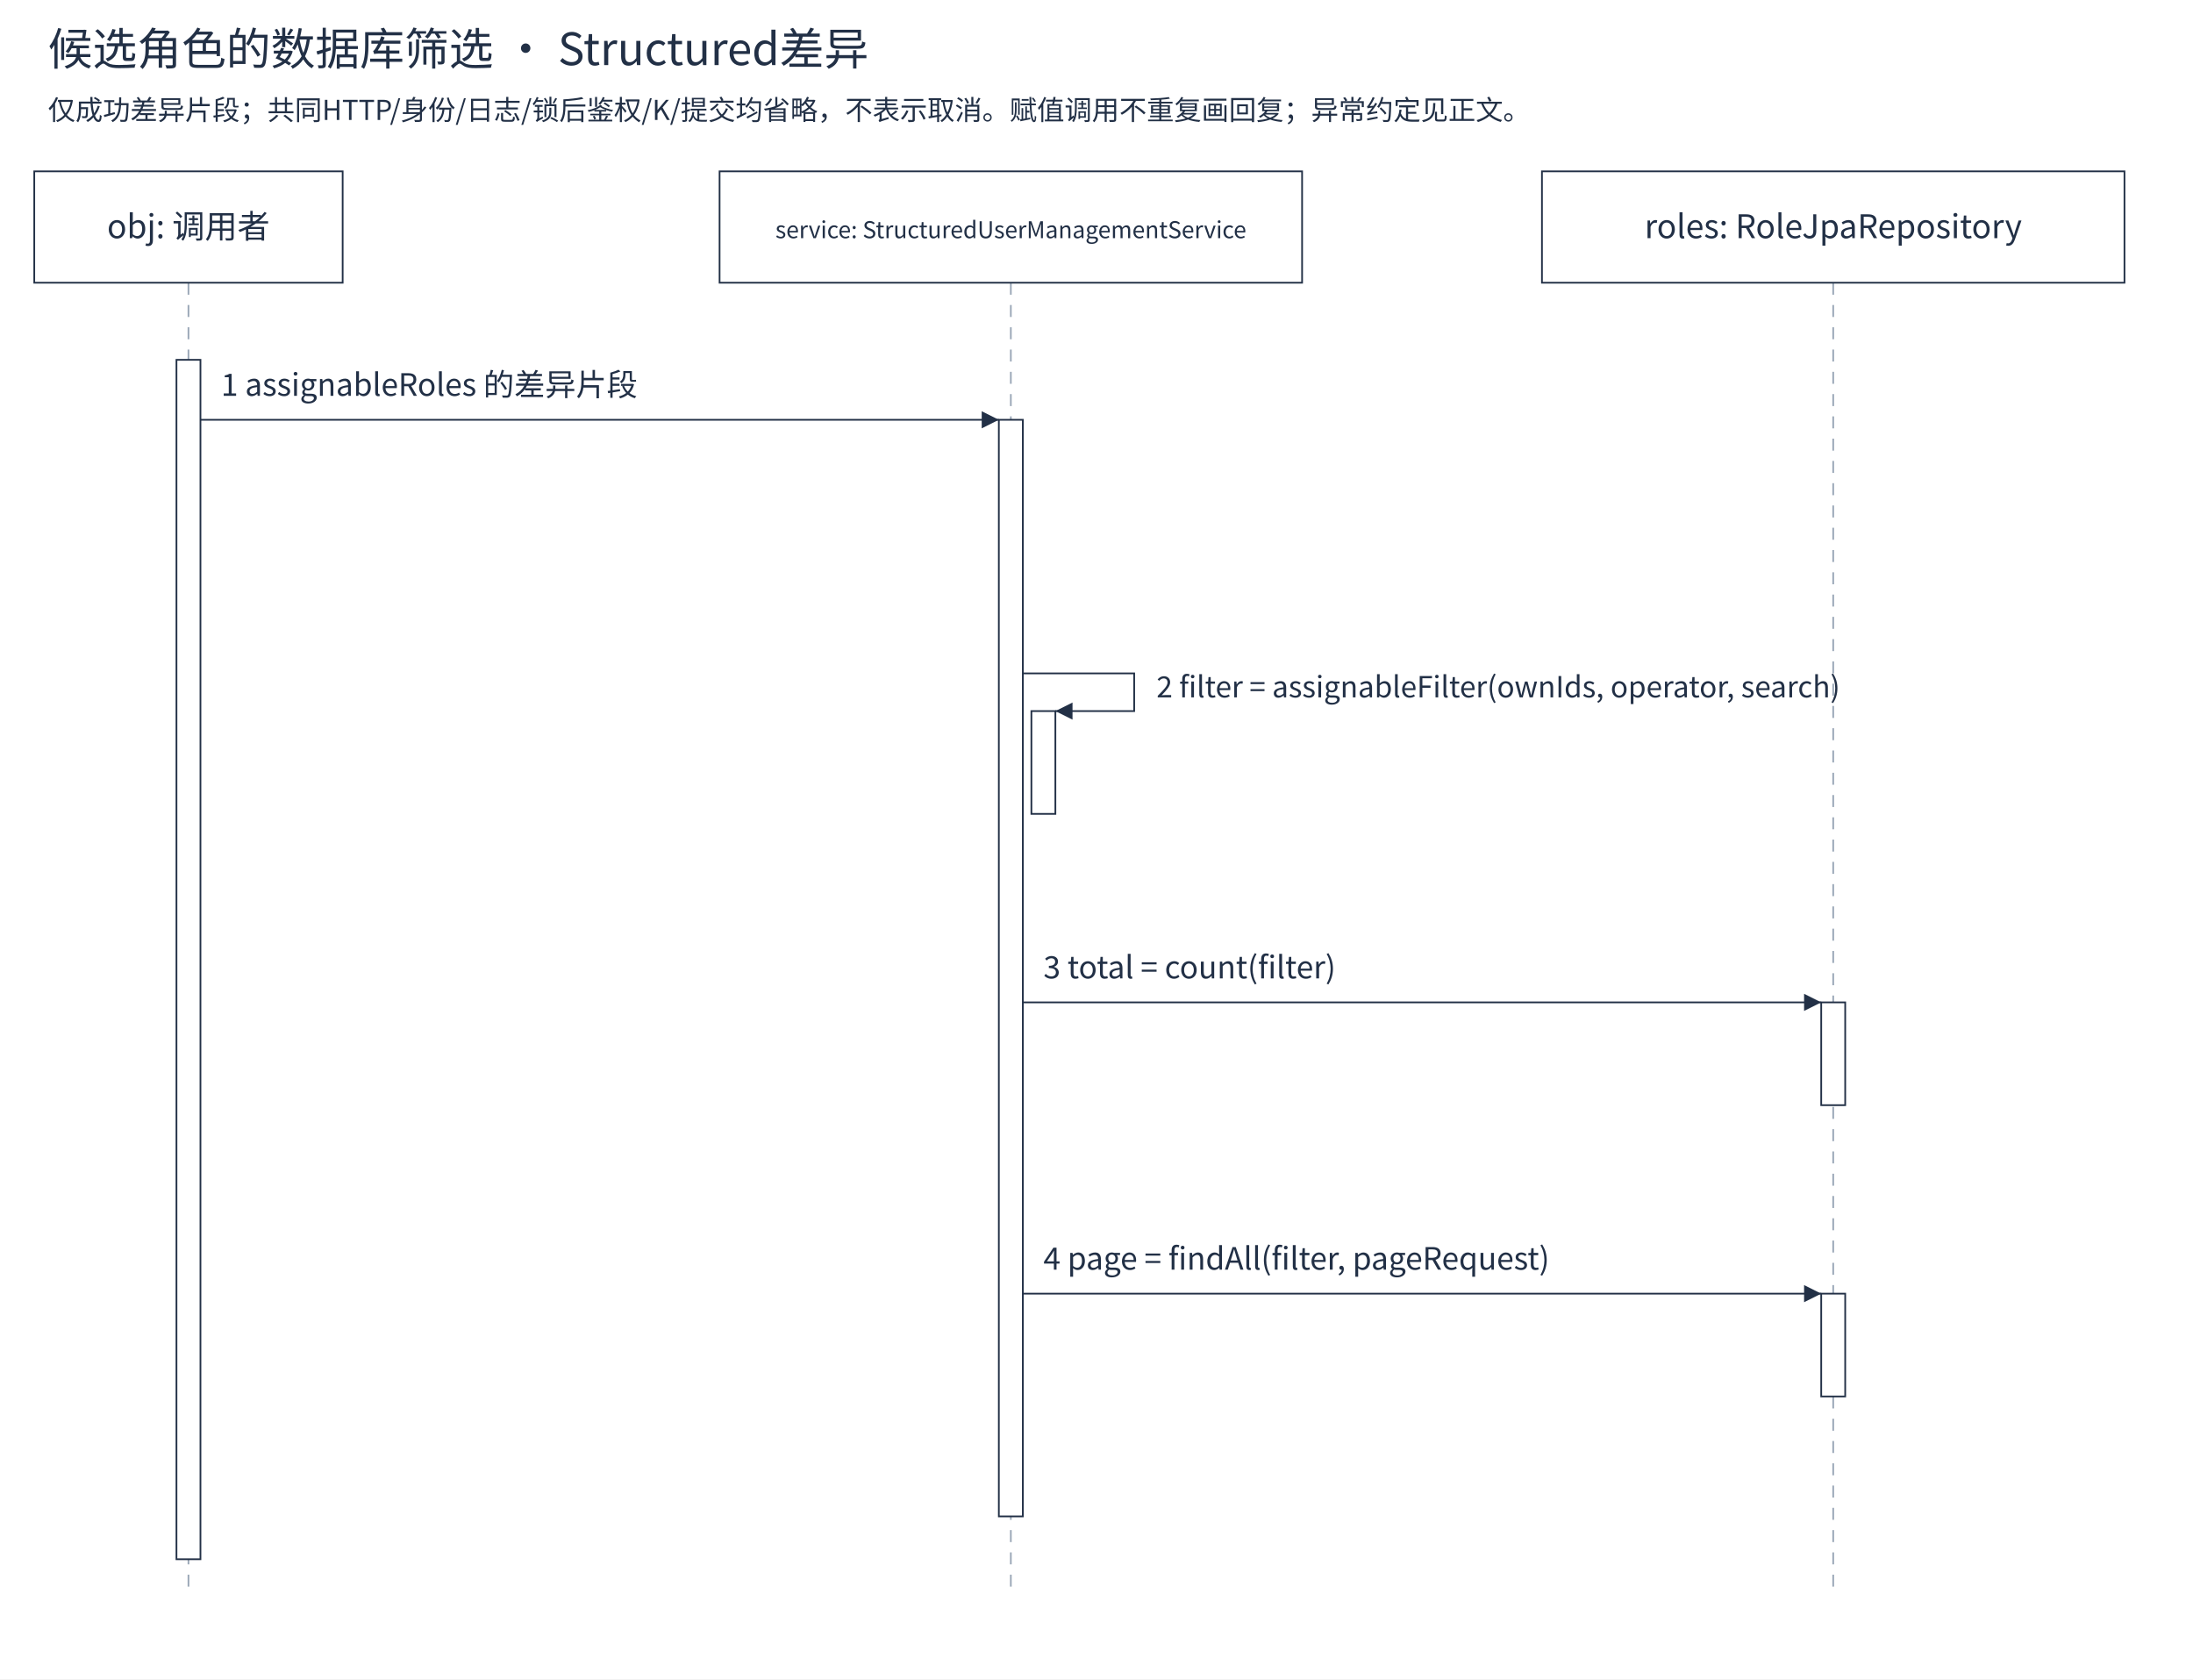
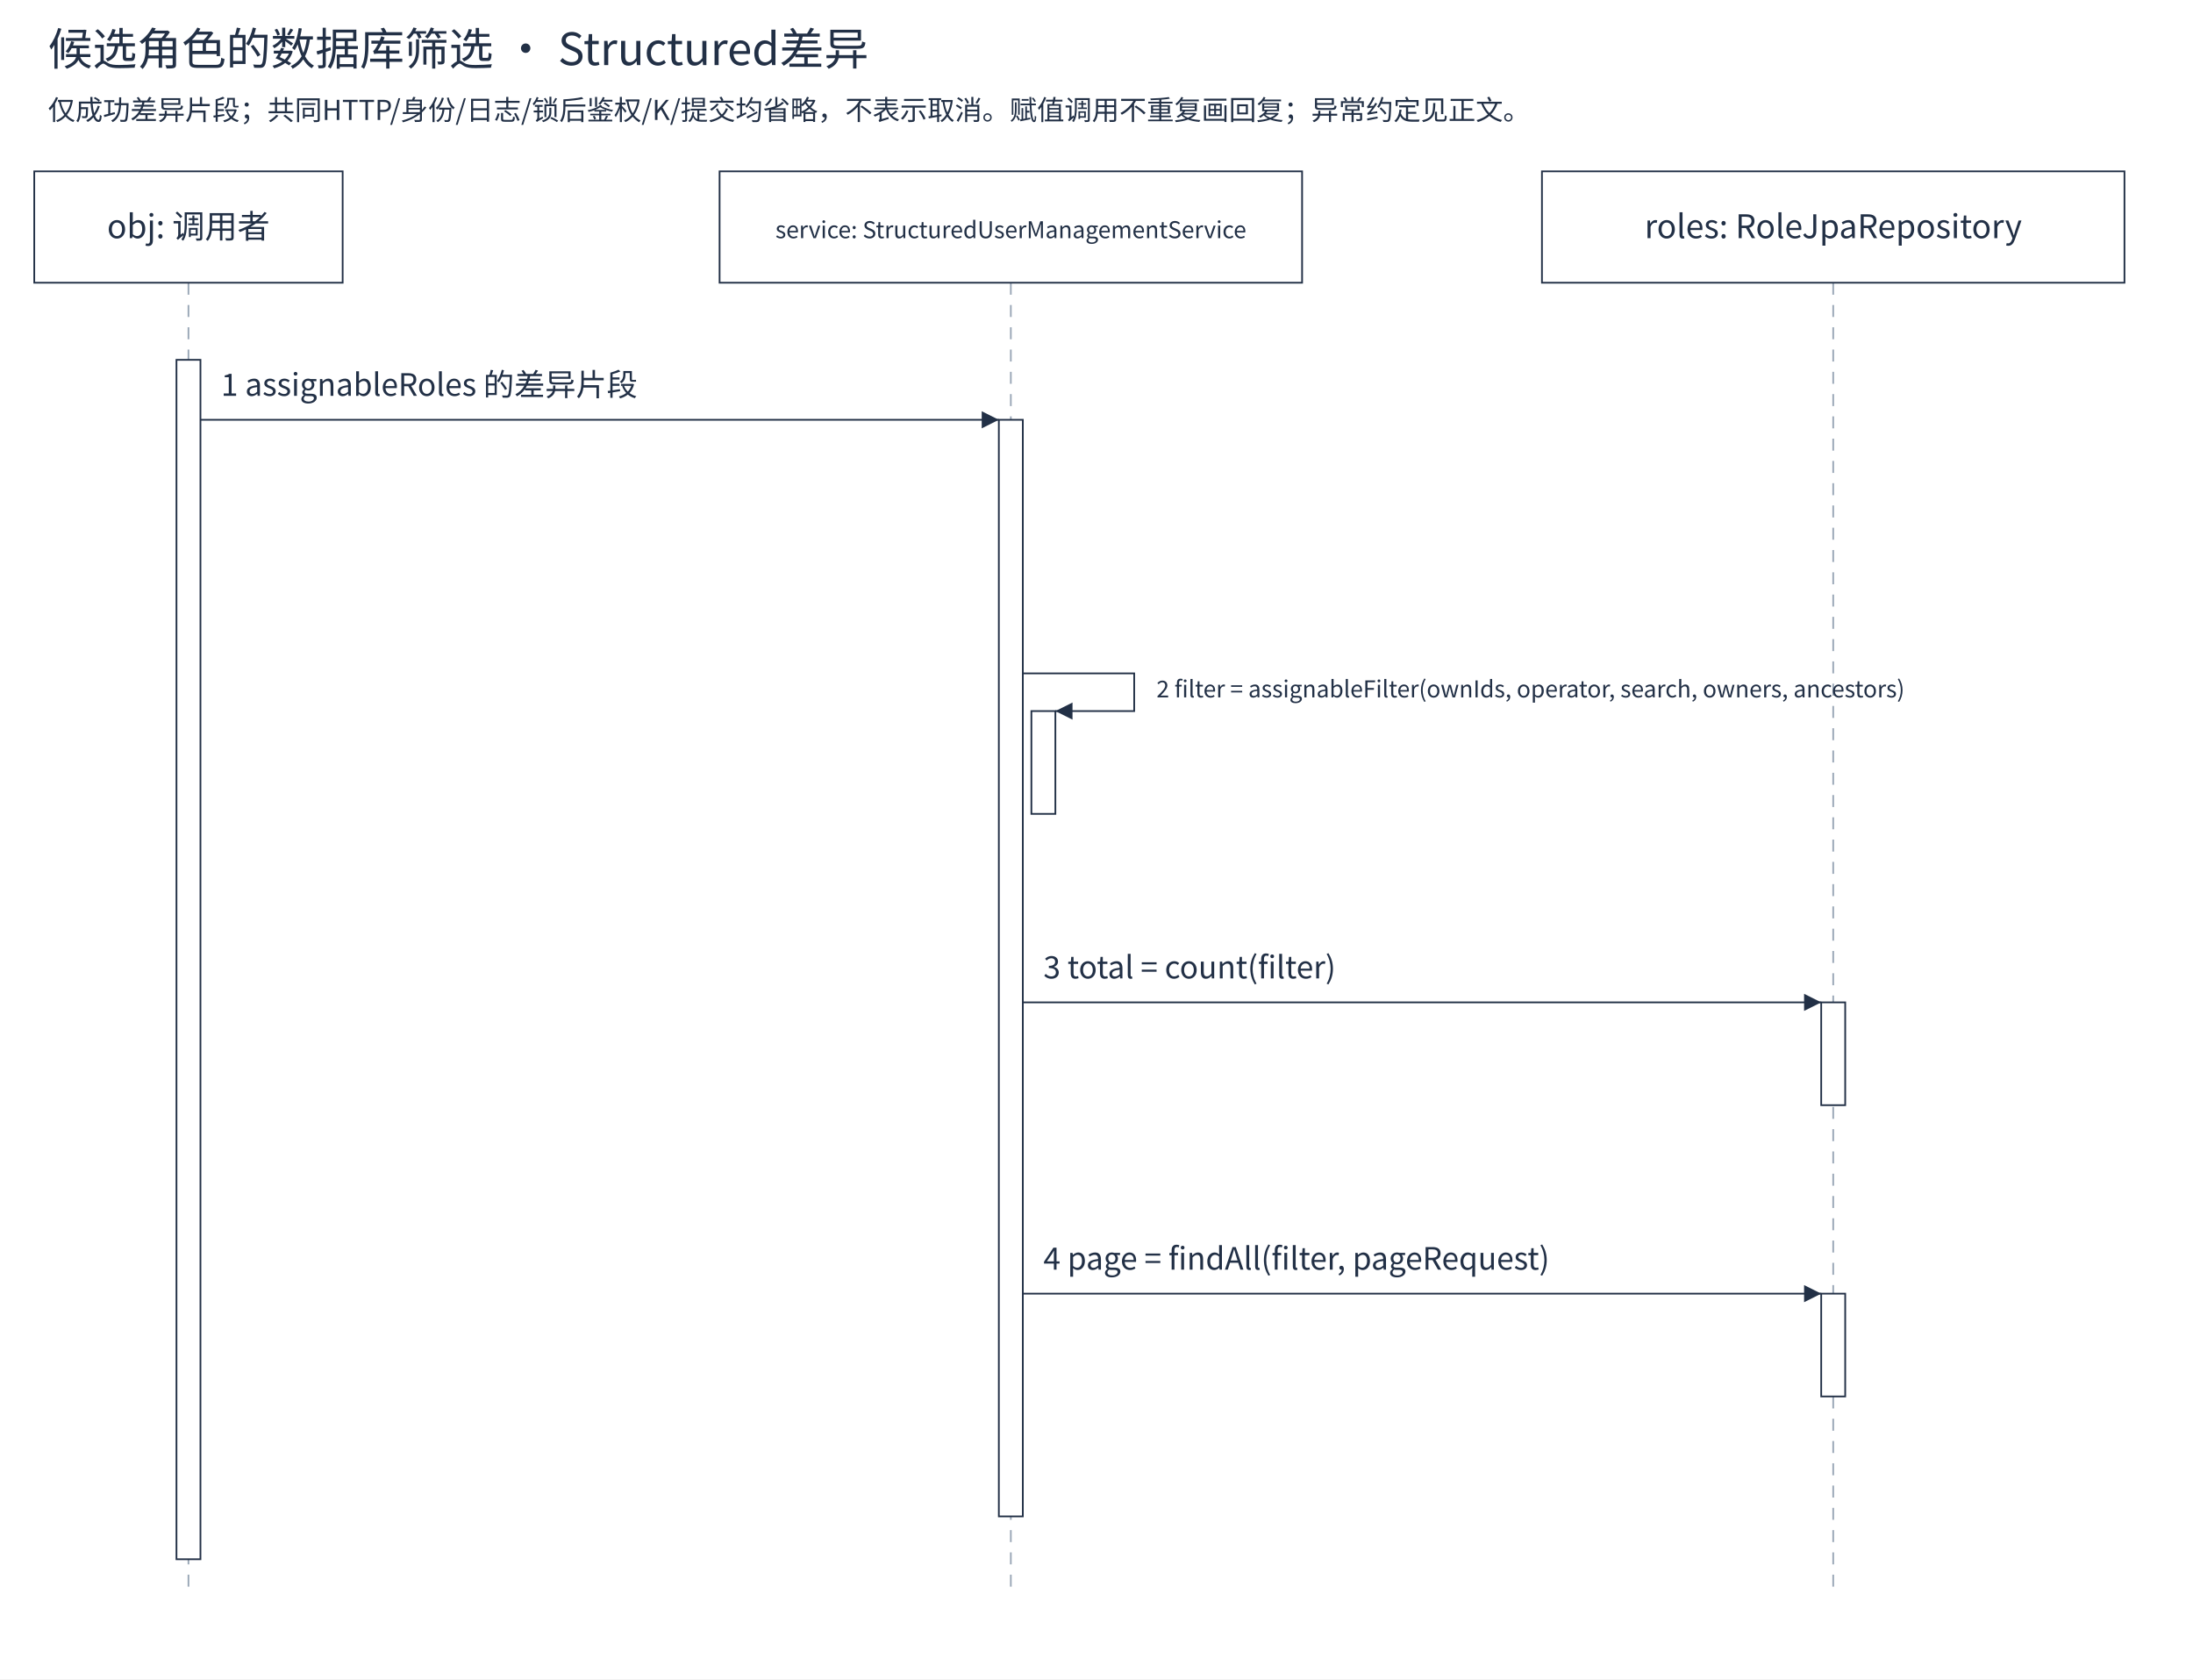
<svg xmlns="http://www.w3.org/2000/svg" width="1280" height="980" viewBox="0 0 1280 980">
  <defs>
    <marker id="open" markerWidth="12" markerHeight="12" refX="11" refY="6" orient="auto">
      <path d="M1,1 L11,6 L1,11" fill="none" stroke="#223046" stroke-width="1.5" />
    </marker>
    <marker id="triangle" markerWidth="14" markerHeight="14" refX="13" refY="7" orient="auto">
      <path d="M1,1 L13,7 L1,13 Z" fill="white" stroke="#245a93" stroke-width="1.4" />
    </marker>
    <marker id="filled" markerWidth="12" markerHeight="12" refX="11" refY="6" orient="auto">
      <path d="M1,1 L11,6 L1,11 Z" fill="#223046" />
    </marker>
  </defs>
  <rect width="100%" height="100%" fill="white" />
  <g font-family="Microsoft YaHei,Noto Sans CJK SC,Arial,sans-serif">
    <text x="28" y="38" font-size="26" text-anchor="start" fill="#223046">候选角色的数据库筛选 · Structured差异</text>
    <text x="28" y="70" font-size="16" text-anchor="start" fill="#223046">仅成功差异片段；共同HTTP/身份/日志/锁后鉴权/K/提交均省略，不表示取消。赋值调用不重复画回复；异常约定见正文。</text>
    <path d="M110,165V930" stroke="#9aa7b7" stroke-dasharray="7 6" />
    <rect x="20" y="100" width="180" height="65" fill="white" stroke="#223046" />
    <text x="110" y="139" font-size="19" text-anchor="middle" fill="#223046">obj: 调用者</text>
    <path d="M590,165V930" stroke="#9aa7b7" stroke-dasharray="7 6" />
    <rect x="420" y="100" width="340" height="65" fill="white" stroke="#223046" />
    <text x="590" y="139" font-size="13.475" text-anchor="middle" fill="#223046">service: StructuredUserManagementService</text>
    <path d="M1070,165V930" stroke="#9aa7b7" stroke-dasharray="7 6" />
    <rect x="900" y="100" width="340" height="65" fill="white" stroke="#223046" />
    <text x="1070" y="139" font-size="19" text-anchor="middle" fill="#223046">roles: RoleJpaRepository</text>
    <rect x="103" y="210" width="14" height="700" fill="white" stroke="#223046" />
    <rect x="583" y="245" width="14" height="640" fill="white" stroke="#223046" />
    <rect x="602" y="415" width="14" height="60" fill="white" stroke="#223046" />
    <rect x="1063" y="585" width="14" height="60" fill="white" stroke="#223046" />
    <rect x="1063" y="755" width="14" height="60" fill="white" stroke="#223046" />
    <path d="M117,245H583" stroke="#223046" marker-end="url(#filled)" />
    <text x="129" y="231" font-size="18" text-anchor="start" fill="#223046">1 assignableRoles 的差异片段</text>
    <path d="M597,393h65V415H616" fill="none" stroke="#223046" marker-end="url(#filled)" />
-     <text x="675" y="407" font-size="17" text-anchor="start" fill="#223046">2 filter = assignableFilter(ownIds, operator, search)</text>
+     <text x="675" y="407" font-size="13.489" text-anchor="start" fill="#223046">2 filter = assignableFilter(ownIds, operator, search, owners, ancestors)</text>
    <path d="M597,585H1063" stroke="#223046" marker-end="url(#filled)" />
    <text x="609" y="571" font-size="18" text-anchor="start" fill="#223046">3 total = count(filter)</text>
    <path d="M597,755H1063" stroke="#223046" marker-end="url(#filled)" />
    <text x="609" y="741" font-size="18" text-anchor="start" fill="#223046">4 page = findAll(filter, pageRequest)</text>
  </g>
</svg>
